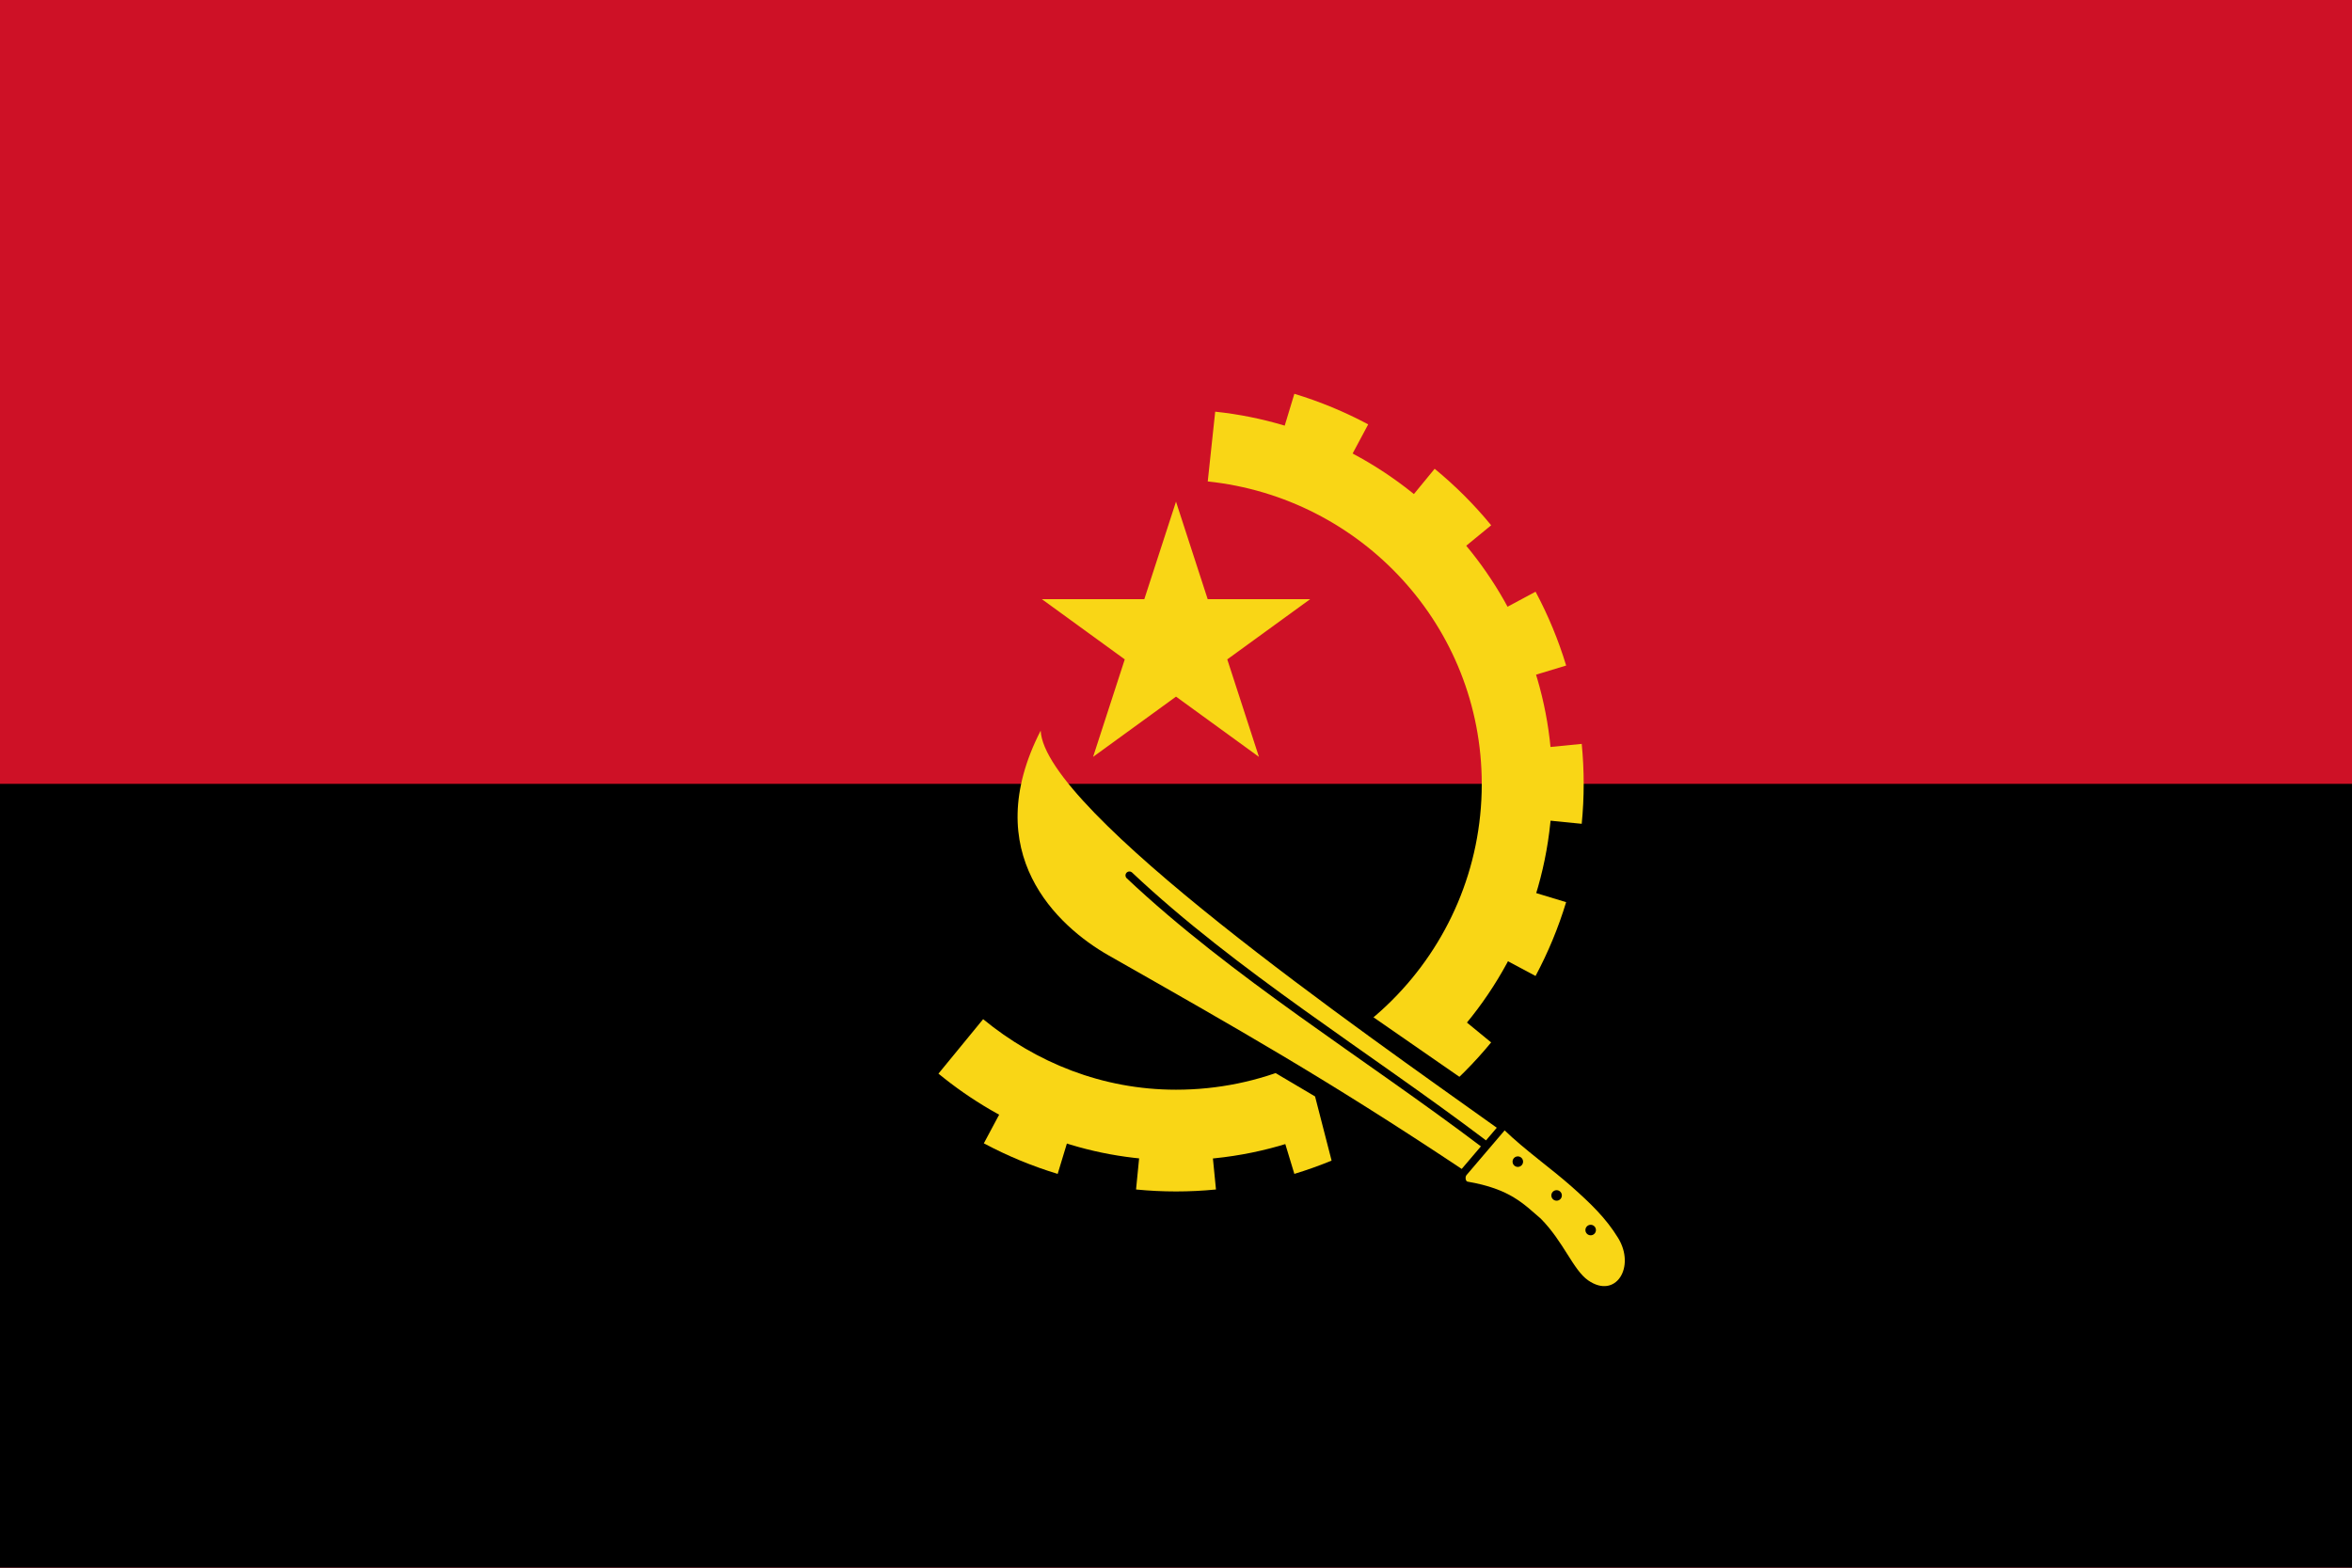
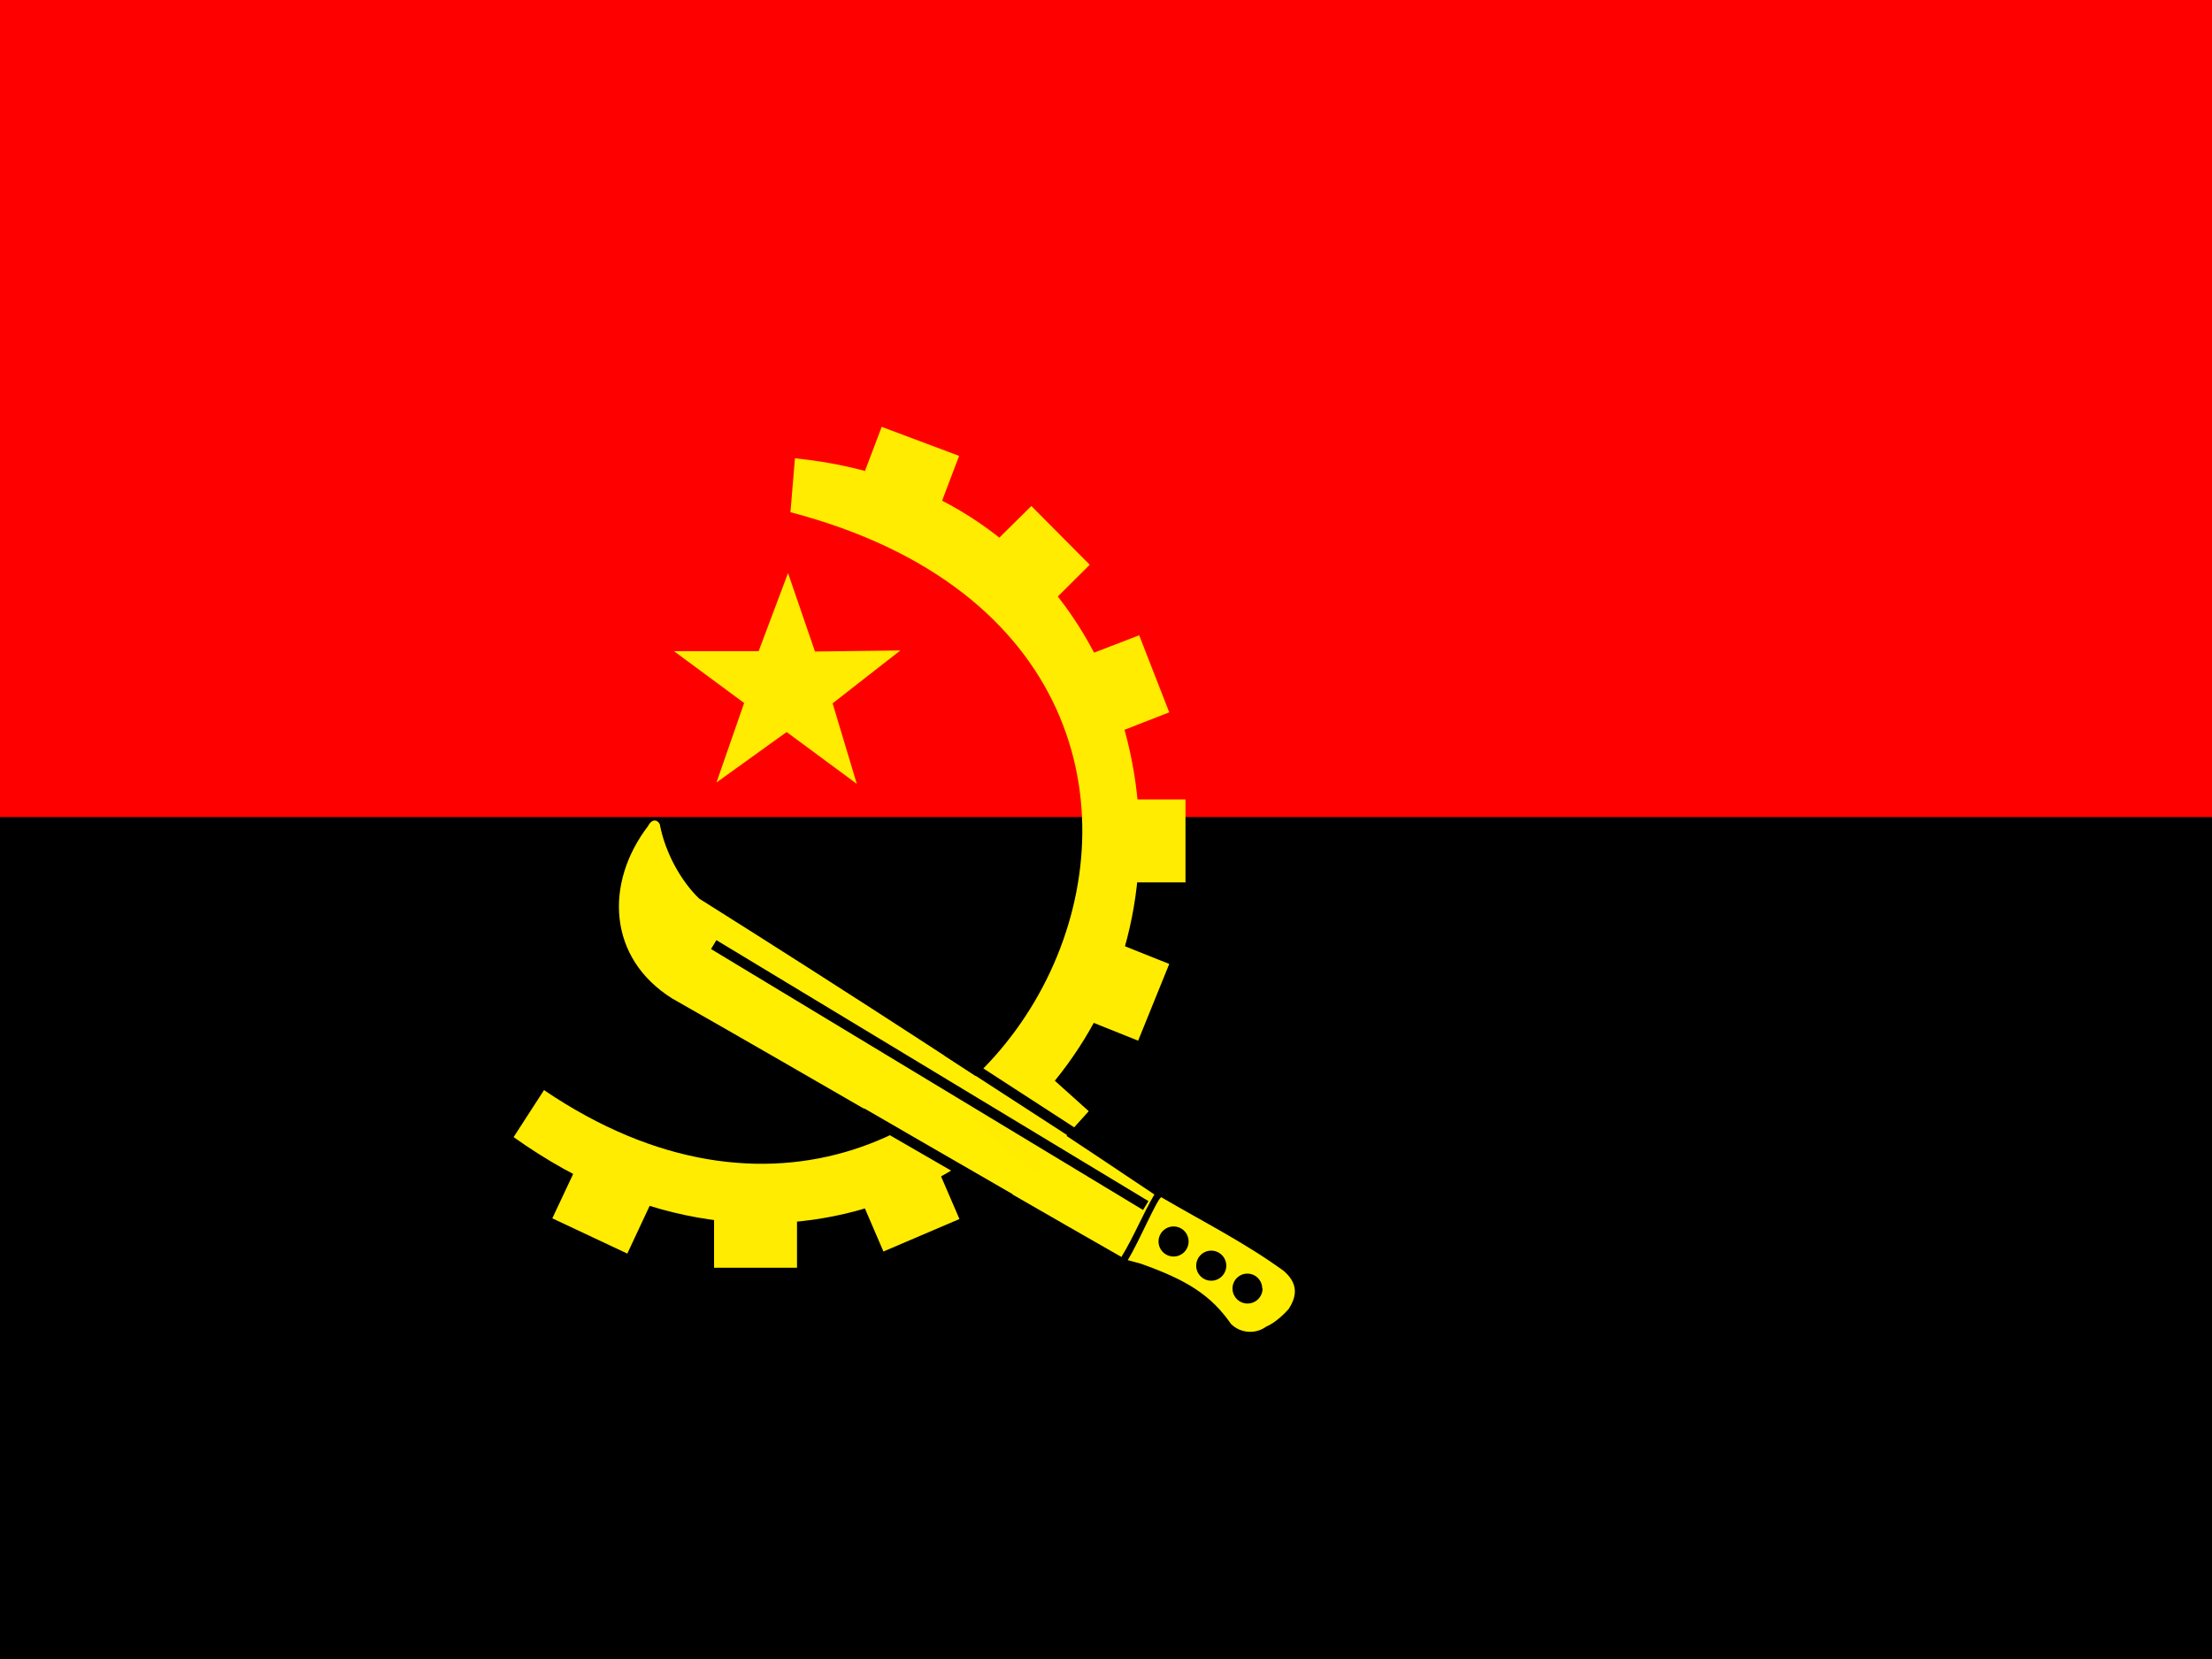
- <svg xmlns="http://www.w3.org/2000/svg" viewBox="0 0 450 300">
-   <path fill="#ce1126" d="m125,552.362h187.5v125h-187.5z" transform="matrix(2.4 0 0 2.4 -300 -1325.669)" />
-   <path d="m125,614.862h187.5v62.5h-187.5z" transform="matrix(2.4 0 0 2.4 -300 -1325.669)" />
-   <g fill="#f9d616" fill-rule="evenodd">
-     <path d="m208.052,600.135h8.173l2.525-7.773 2.525,7.773h8.173l-6.611,4.803 2.525,7.773-6.611-4.803-6.611,4.803 2.525-7.773-6.611-4.803z" transform="matrix(2.4 0 0 2.4 -300 -1325.669)" />
-     <path d="m251.094,611.677c.209,2.119 .209,4.253 0,6.371l-6.22-.613c.169-1.711 .169-3.435 0-5.146l6.22-.613m-1.243,12.62c-.618,2.037-1.435,4.009-2.438,5.886l-5.512-2.946c.81-1.516 1.47-3.109 1.969-4.754l5.981,1.814m-5.978,11.184c-1.351,1.646-2.859,3.155-4.505,4.505l-3.965-4.831c1.329-1.091 2.548-2.31 3.639-3.639l4.831,3.965m-9.802,8.045c-1.877,1.004-3.849,1.82-5.886,2.438l-1.814-5.981c1.645-.499 3.238-1.159 4.754-1.969l2.946,5.512m-12.135,3.681c-2.119,.209-4.253,.209-6.371,0l.613-6.22c1.711,.169 3.435,.169 5.146,0l.613,6.22m-12.62-1.243c-2.037-.618-4.009-1.435-5.886-2.438l2.946-5.512c1.516,.81 3.109,1.47 4.754,1.969l-1.814,5.981m18.869-62.201c2.037,.618 4.009,1.435 5.886,2.438l-2.946,5.512c-1.516-.81-3.109-1.47-4.754-1.969l1.814-5.981m11.184,5.978c1.646,1.351 3.155,2.86 4.505,4.505l-4.831,3.965c-1.091-1.329-2.31-2.548-3.639-3.639l3.965-4.831m8.045,9.803c1.004,1.877 1.82,3.849 2.438,5.886l-5.981,1.814c-.499-1.645-1.159-3.238-1.969-4.754l5.512-2.946z" transform="matrix(2.4 0 0 2.4 -300 -1325.669)" />
+ <svg xmlns="http://www.w3.org/2000/svg" id="flag-icons-ao" viewBox="0 0 640 480">
+   <g fill-rule="evenodd" stroke-width="1pt">
+     <path fill="red" d="M0 0h640v243.6H0z" />
+     <path fill="#000001" d="M0 236.4h640V480H0z" />
  </g>
-   <g transform="matrix(2.4 0 0 2.4 -299.3956 -1325.062)">
-     <path fill="#f9d616" fill-rule="evenodd" d="m241.659,645.803l3.038-3.563c1.599,1.548 3.753,3.073 5.315,4.459 1.562,1.386 2.759,2.538 3.727,4.113 1.42,2.308-.174,4.922-2.385,3.387-1.195-.83-1.947-3.069-3.778-4.923-1.356-1.155-2.425-2.365-5.834-2.949-.164-.028-.212-.374-.083-.525z" />
-     <path d="m246.454,644.777a.574,.574 0 1,1 -1.148,0 .574,.574 0 1,1 1.148,0z" transform="matrix(.73077 0 0 .73077 66.06607 173.5497)" />
-     <path d="m246.454,644.777a.574,.574 0 1,1 -1.148,0 .574,.574 0 1,1 1.148,0z" transform="matrix(.73077 0 0 .73077 69.15756 176.2437)" />
-     <path d="m246.454,644.777a.574,.574 0 1,1 -1.148,0 .574,.574 0 1,1 1.148,0z" transform="matrix(.73077 0 0 .73077 71.87362 179.004)" />
-   </g>
-   <path fill="#f9d616" d="m221.875,585.188l-.594,5.562c12.249,1.285 21.844,11.537 21.844,24.125 0,13.455-10.92,24.375-24.375,24.375-5.866-0-11.167-2.168-15.375-5.625l-3.562,4.344c5.178,4.251 11.721,6.906 18.938,6.906 16.56,0 30-13.44 30-30 0-15.488-11.805-28.1-26.875-29.688z" transform="matrix(2.4 0 0 2.4 -300 -1325.669)" />
-   <g fill-rule="evenodd">
-     <path d="m221.4,634.798l8.436,4.989 1.834,7.116 9.684-.734 4.255-4.989-15.772-10.931-8.436,4.548z" transform="matrix(2.4 0 0 2.4 -300 -1325.669)" />
-     <path fill="#f9d616" d="m241.526,645.566c-10.848-7.214-17.746-11.11-28.142-17.021-4.084-2.322-10.426-8.159-5.423-17.925 .315,6.411 25.654,24.01 36.361,31.662l-2.795,3.284z" transform="matrix(2.4 0 0 2.4 -300 -1325.669)" />
-     <path fill="none" stroke="#000" fill-opacity=".75" stroke-linecap="round" stroke-width=".625" d="m215.036,622.162c8.352,7.871 18.871,14.292 28.255,21.39" transform="matrix(2.4 0 0 2.4 -300 -1325.669)" />
-   </g>
+   <path fill="#ffec00" fill-rule="evenodd" d="M228.7 148.2c165.2 43.3 59 255.6-71.3 167.2l-8.8 13.6c76.7 54.6 152.6 10.6 174-46.4 22.2-58.8-7.6-141.5-92.6-150z" />
+   <path fill="#ffec00" fill-rule="evenodd" d="m170 330.8 21.7 10.1-10.2 21.8-21.7-10.2zm149-99.5h24v24h-24zm-11.7-38.9 22.3-8.6 8.7 22.3-22.3 8.7zm-26-29.1 17.1-16.9 16.9 17-17 16.9zm-26.2-39.8 22.4 8.4-8.5 22.4-22.4-8.4zM316 270l22.3 8.9-9 22.2-22.2-8.9zm-69.9 70 22-9.3 9.5 22-22 9.4zm-39.5 2.8h24v24h-24zm41.3-116-20.3-15-20.3 14.6 8-23-20.3-15h24.5l8.5-22.6 7.8 22.7 24.7-.3-19.6 15.3z" />
+   <path fill="#fe0" fill-rule="evenodd" d="M336 346.4c-1.2.4-6.2 12.4-9.7 18.2l3.7 1c13.6 4.8 20.4 9.2 26.2 17.5a7.9 7.9 0 0 0 10.2.7s2.8-1 6.4-5c3-4.5 2.2-8-1.4-11.1-11-8-22.9-14-35.4-21.3" />
+   <path fill="#000001" fill-rule="evenodd" d="M365.3 372.8a4.3 4.3 0 1 1-8.7 0 4.3 4.3 0 0 1 8.6 0zm-21.4-13.6a4.3 4.3 0 1 1-8.7 0 4.3 4.3 0 0 1 8.7 0m10.9 7a4.3 4.3 0 1 1-8.7 0 4.3 4.3 0 0 1 8.7 0" />
+   <path fill="#fe0" fill-rule="evenodd" d="M324.5 363.7c-42.6-24.3-87.3-50.5-130-74.8-18.7-11.7-19.6-33.4-7-49.9 1.2-2.3 2.8-1.8 3.4-.5 1.5 8 6 16.3 11.4 21.5A5288 5288 0 0 1 334 345.6c-3.4 5.8-6 12.3-9.5 18z" />
+   <path fill="#ffec00" fill-rule="evenodd" d="m297.2 305.5 17.8 16-16 17.8-17.8-16z" />
+   <path fill="none" stroke="#000" stroke-width="3" d="m331.5 348.8-125-75.5m109.6 58.1L274 304.1m18.2 42.7L249.3 322" />
</svg>
